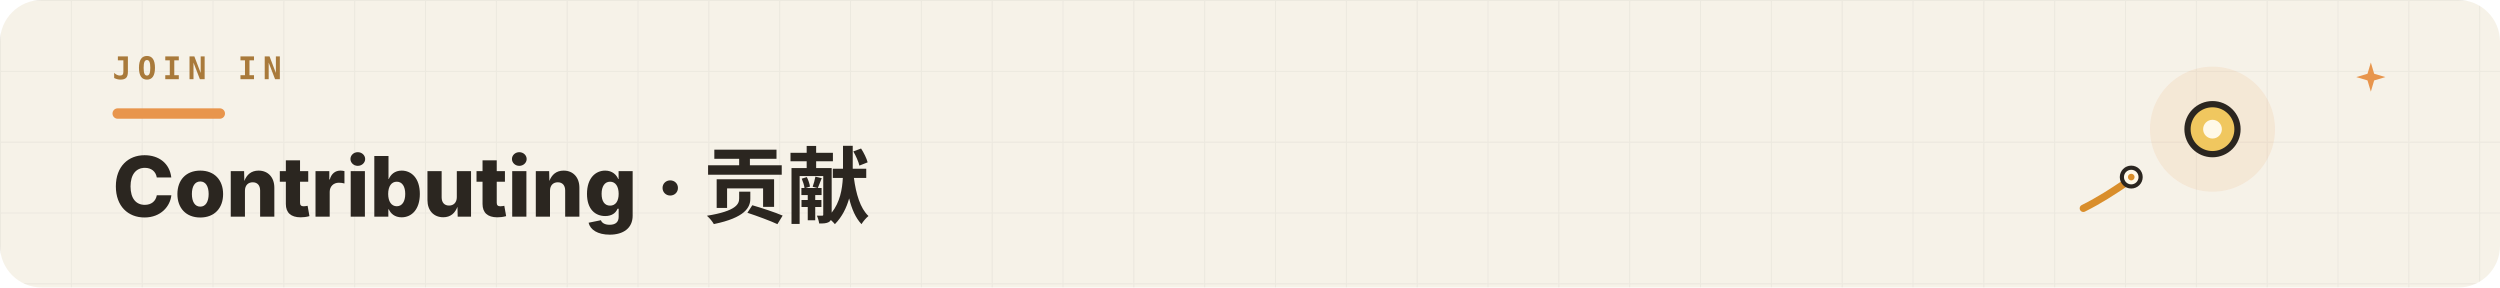
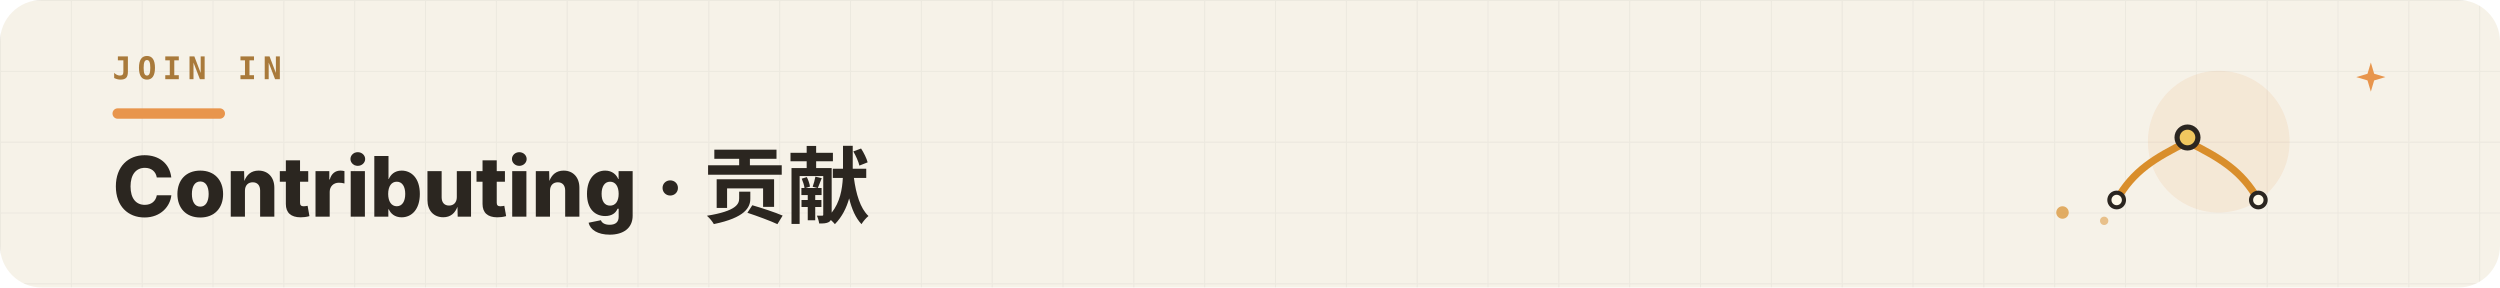
<svg xmlns="http://www.w3.org/2000/svg" width="1200" height="138" viewBox="0 0 1200 138" role="img" aria-label="Contributing · 贡献">
  <defs>
    <pattern id="g" width="34" height="34" patternUnits="userSpaceOnUse">
      <path d="M34 0H0V34" fill="none" stroke="#2B2620" stroke-opacity="0.045" />
    </pattern>
+     <linearGradient id="conn" x1="0" y1="0" x2="1" y2="0">
+       <stop offset="0" stop-color="#D98E2B" stop-opacity="0" />
+       <stop offset="0.18" stop-color="#D98E2B" stop-opacity="0.26" />
+       <stop offset="1" stop-color="#D98E2B" stop-opacity="0.26" />
+     </linearGradient>
  </defs>
  <rect width="1200" height="138" rx="20" fill="#F6F2E8" />
  <rect width="1200" height="138" rx="20" fill="url(#g)" />
  <text x="54" y="38" font-family="ui-monospace, 'SF Mono', Menlo, monospace" font-size="15" font-weight="700" letter-spacing="3" fill="#A97A3B">JOIN IN</text>
  <rect x="54" y="52" width="54" height="5" rx="2.5" fill="#E8954C" />
  <text x="54" y="104" font-family="-apple-system, BlinkMacSystemFont, 'Segoe UI', 'PingFang SC', sans-serif" font-size="40" font-weight="800" fill="#2B2620">Contributing · 贡献</text>
-   <circle cx="1062" cy="62" r="30" fill="#E8954C" opacity="0.12" />
-   <circle cx="1062" cy="62" r="12" fill="#F0C75F" stroke="#2B2620" stroke-width="3" />
-   <circle cx="1062" cy="62" r="4.5" fill="#FFF9E8" />
-   <path d="M1000 100 C 1008 96 1014 92 1020 88" fill="none" stroke="#D98E2B" stroke-width="3.5" stroke-linecap="round" />
-   <circle cx="1023" cy="85" r="4.5" fill="#FFF9E8" stroke="#2B2620" stroke-width="2" />
-   <circle cx="1023" cy="85" r="1.6" fill="#D98E2B" />
+   <line x1="640" y1="66" x2="980" y2="66" stroke="url(#conn)" stroke-width="3" stroke-linecap="round" />
+   <circle cx="1065" cy="68" r="34" fill="#E8954C" opacity="0.12" />
+   <path d="M1016 96 C 1024 82 1034 76 1050 68" fill="none" stroke="#D98E2B" stroke-width="3.5" stroke-linecap="round" />
+   <path d="M1084 96 C 1076 82 1066 76 1050 68" fill="none" stroke="#D98E2B" stroke-width="3.5" stroke-linecap="round" />
+   <circle cx="1050" cy="66" r="5" fill="#F0C75F" stroke="#2B2620" stroke-width="2.5" />
+   <circle cx="1016" cy="96" r="3.5" fill="#FFF9E8" stroke="#2B2620" stroke-width="2" />
+   <circle cx="1084" cy="96" r="3.5" fill="#FFF9E8" stroke="#2B2620" stroke-width="2" />
+   <circle cx="990" cy="102" r="3" fill="#D98E2B" opacity="0.7" />
+   <circle cx="1010" cy="106" r="2" fill="#D98E2B" opacity="0.5" />
  <path d="M1138 30 L1139.6 35.4 L1145 37 L1139.6 38.6 L1138 44 L1136.4 38.6 L1131 37 L1136.4 35.4 Z" fill="#E8954C" />
</svg>
